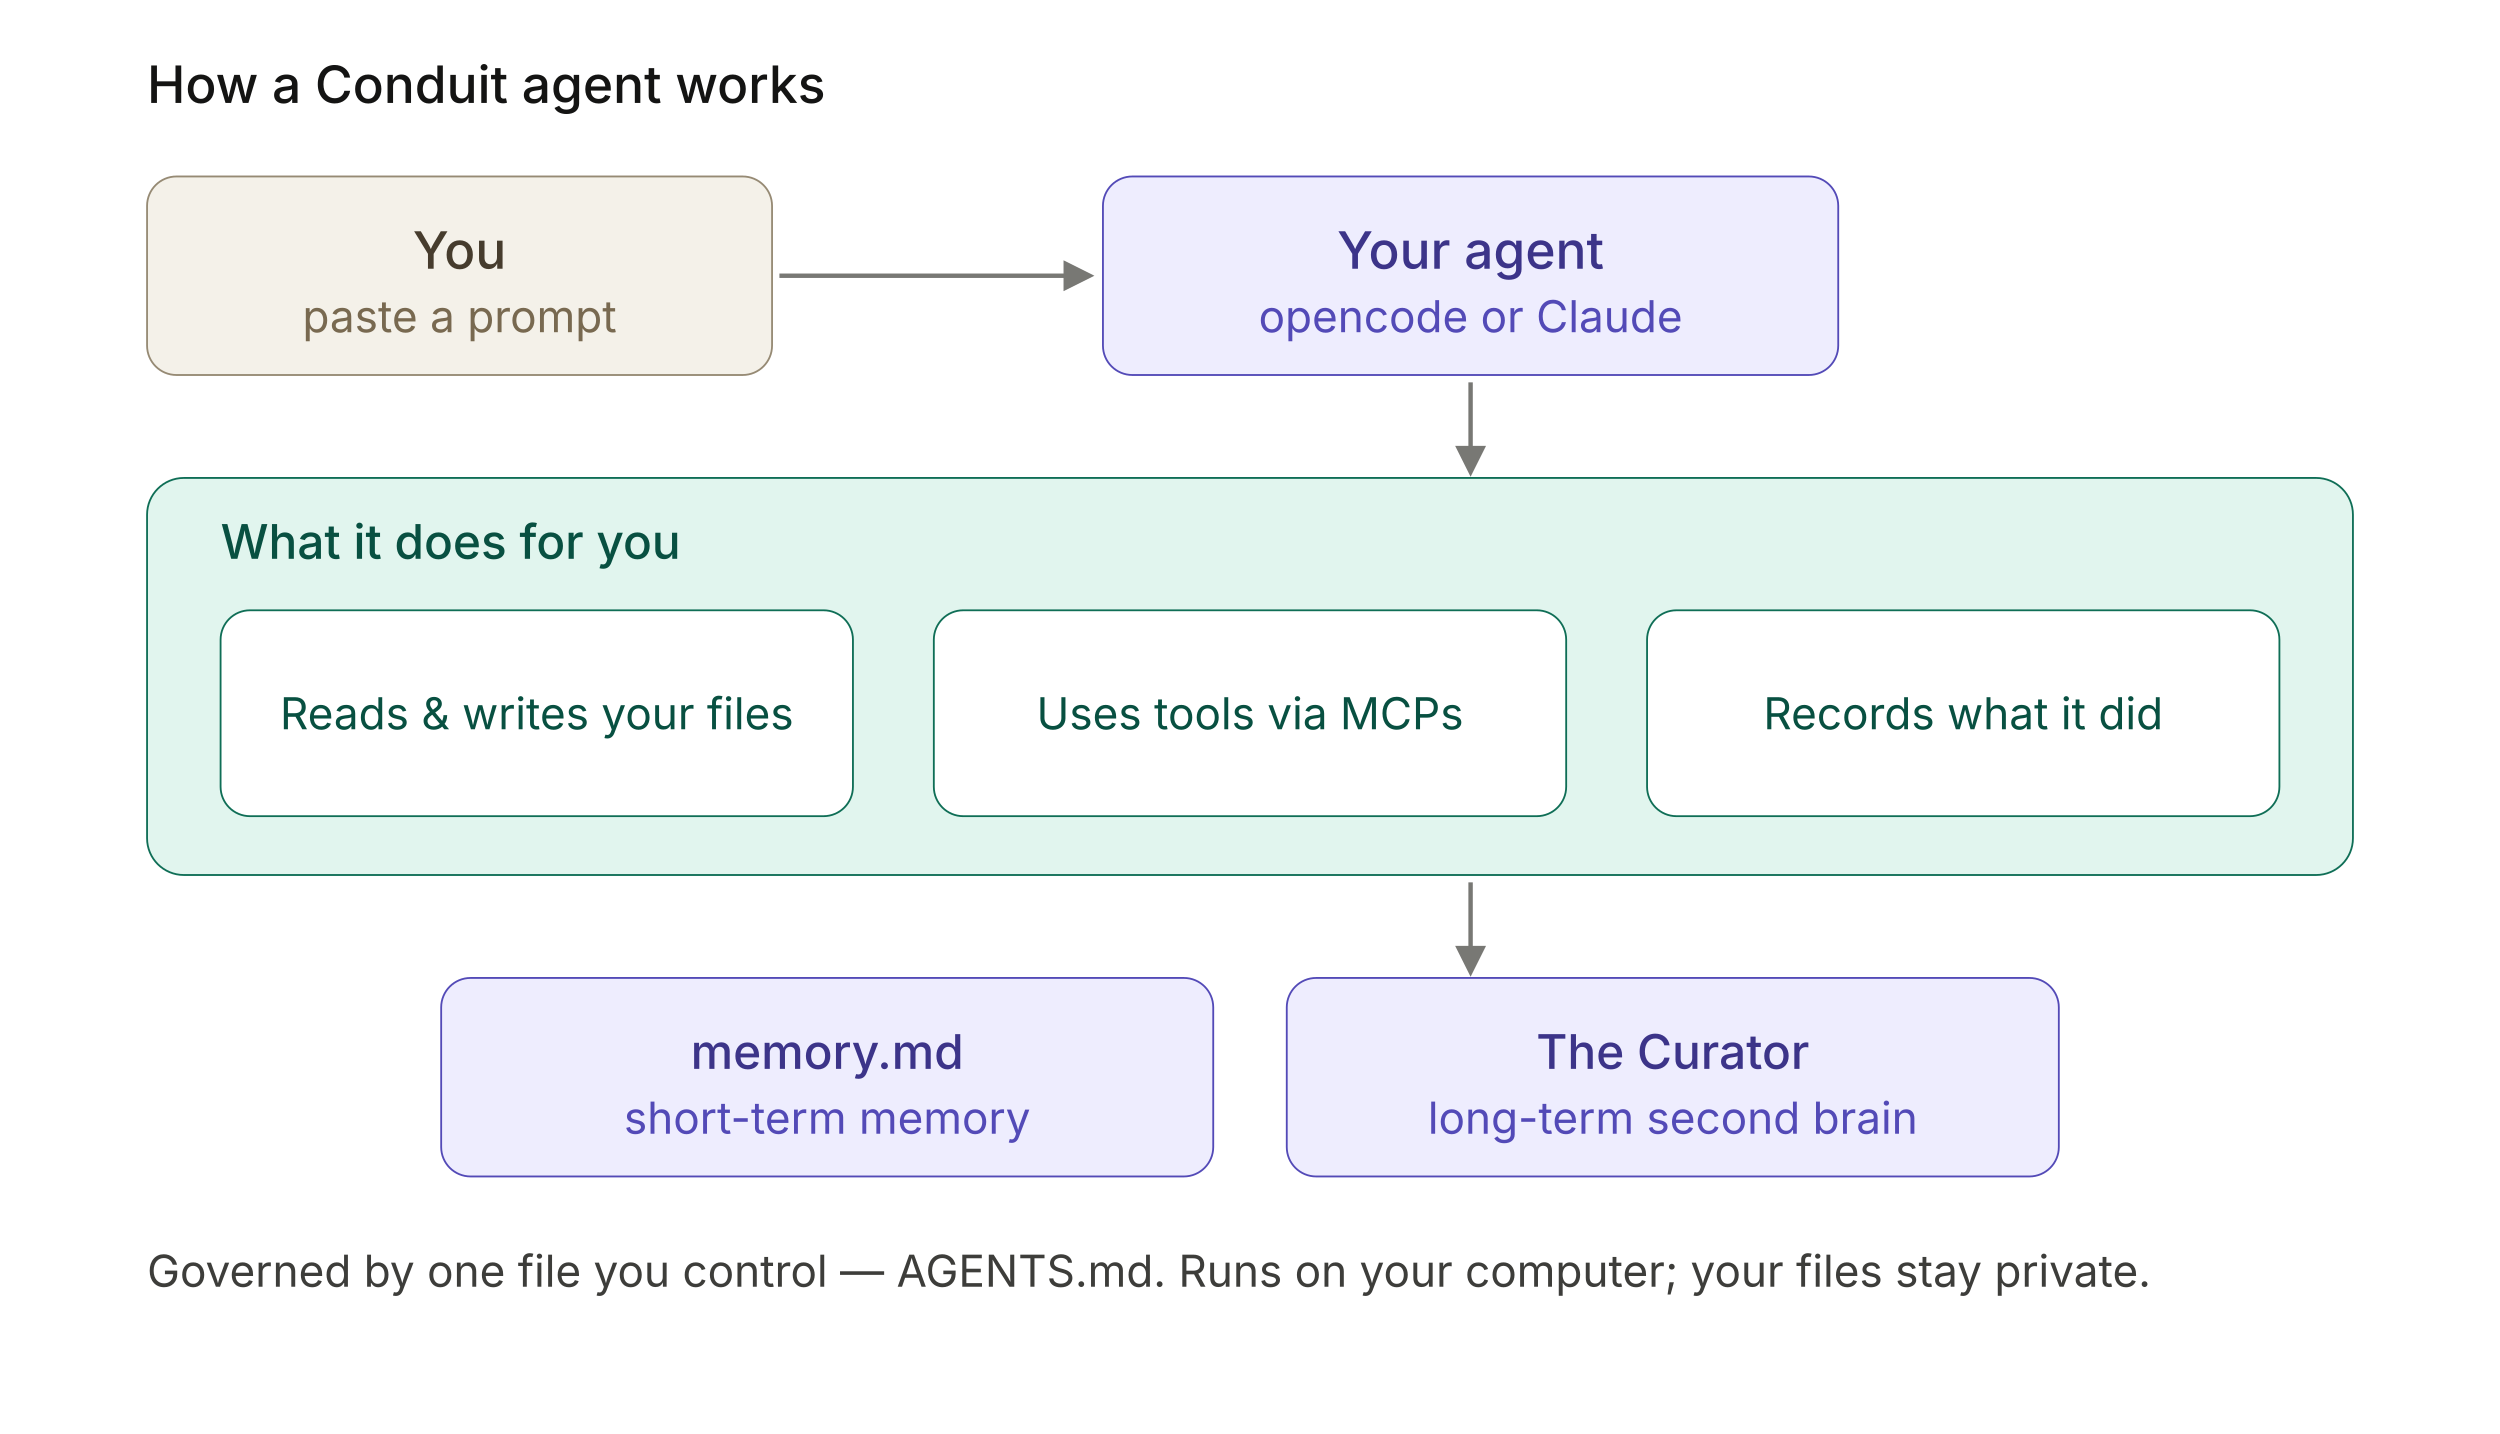
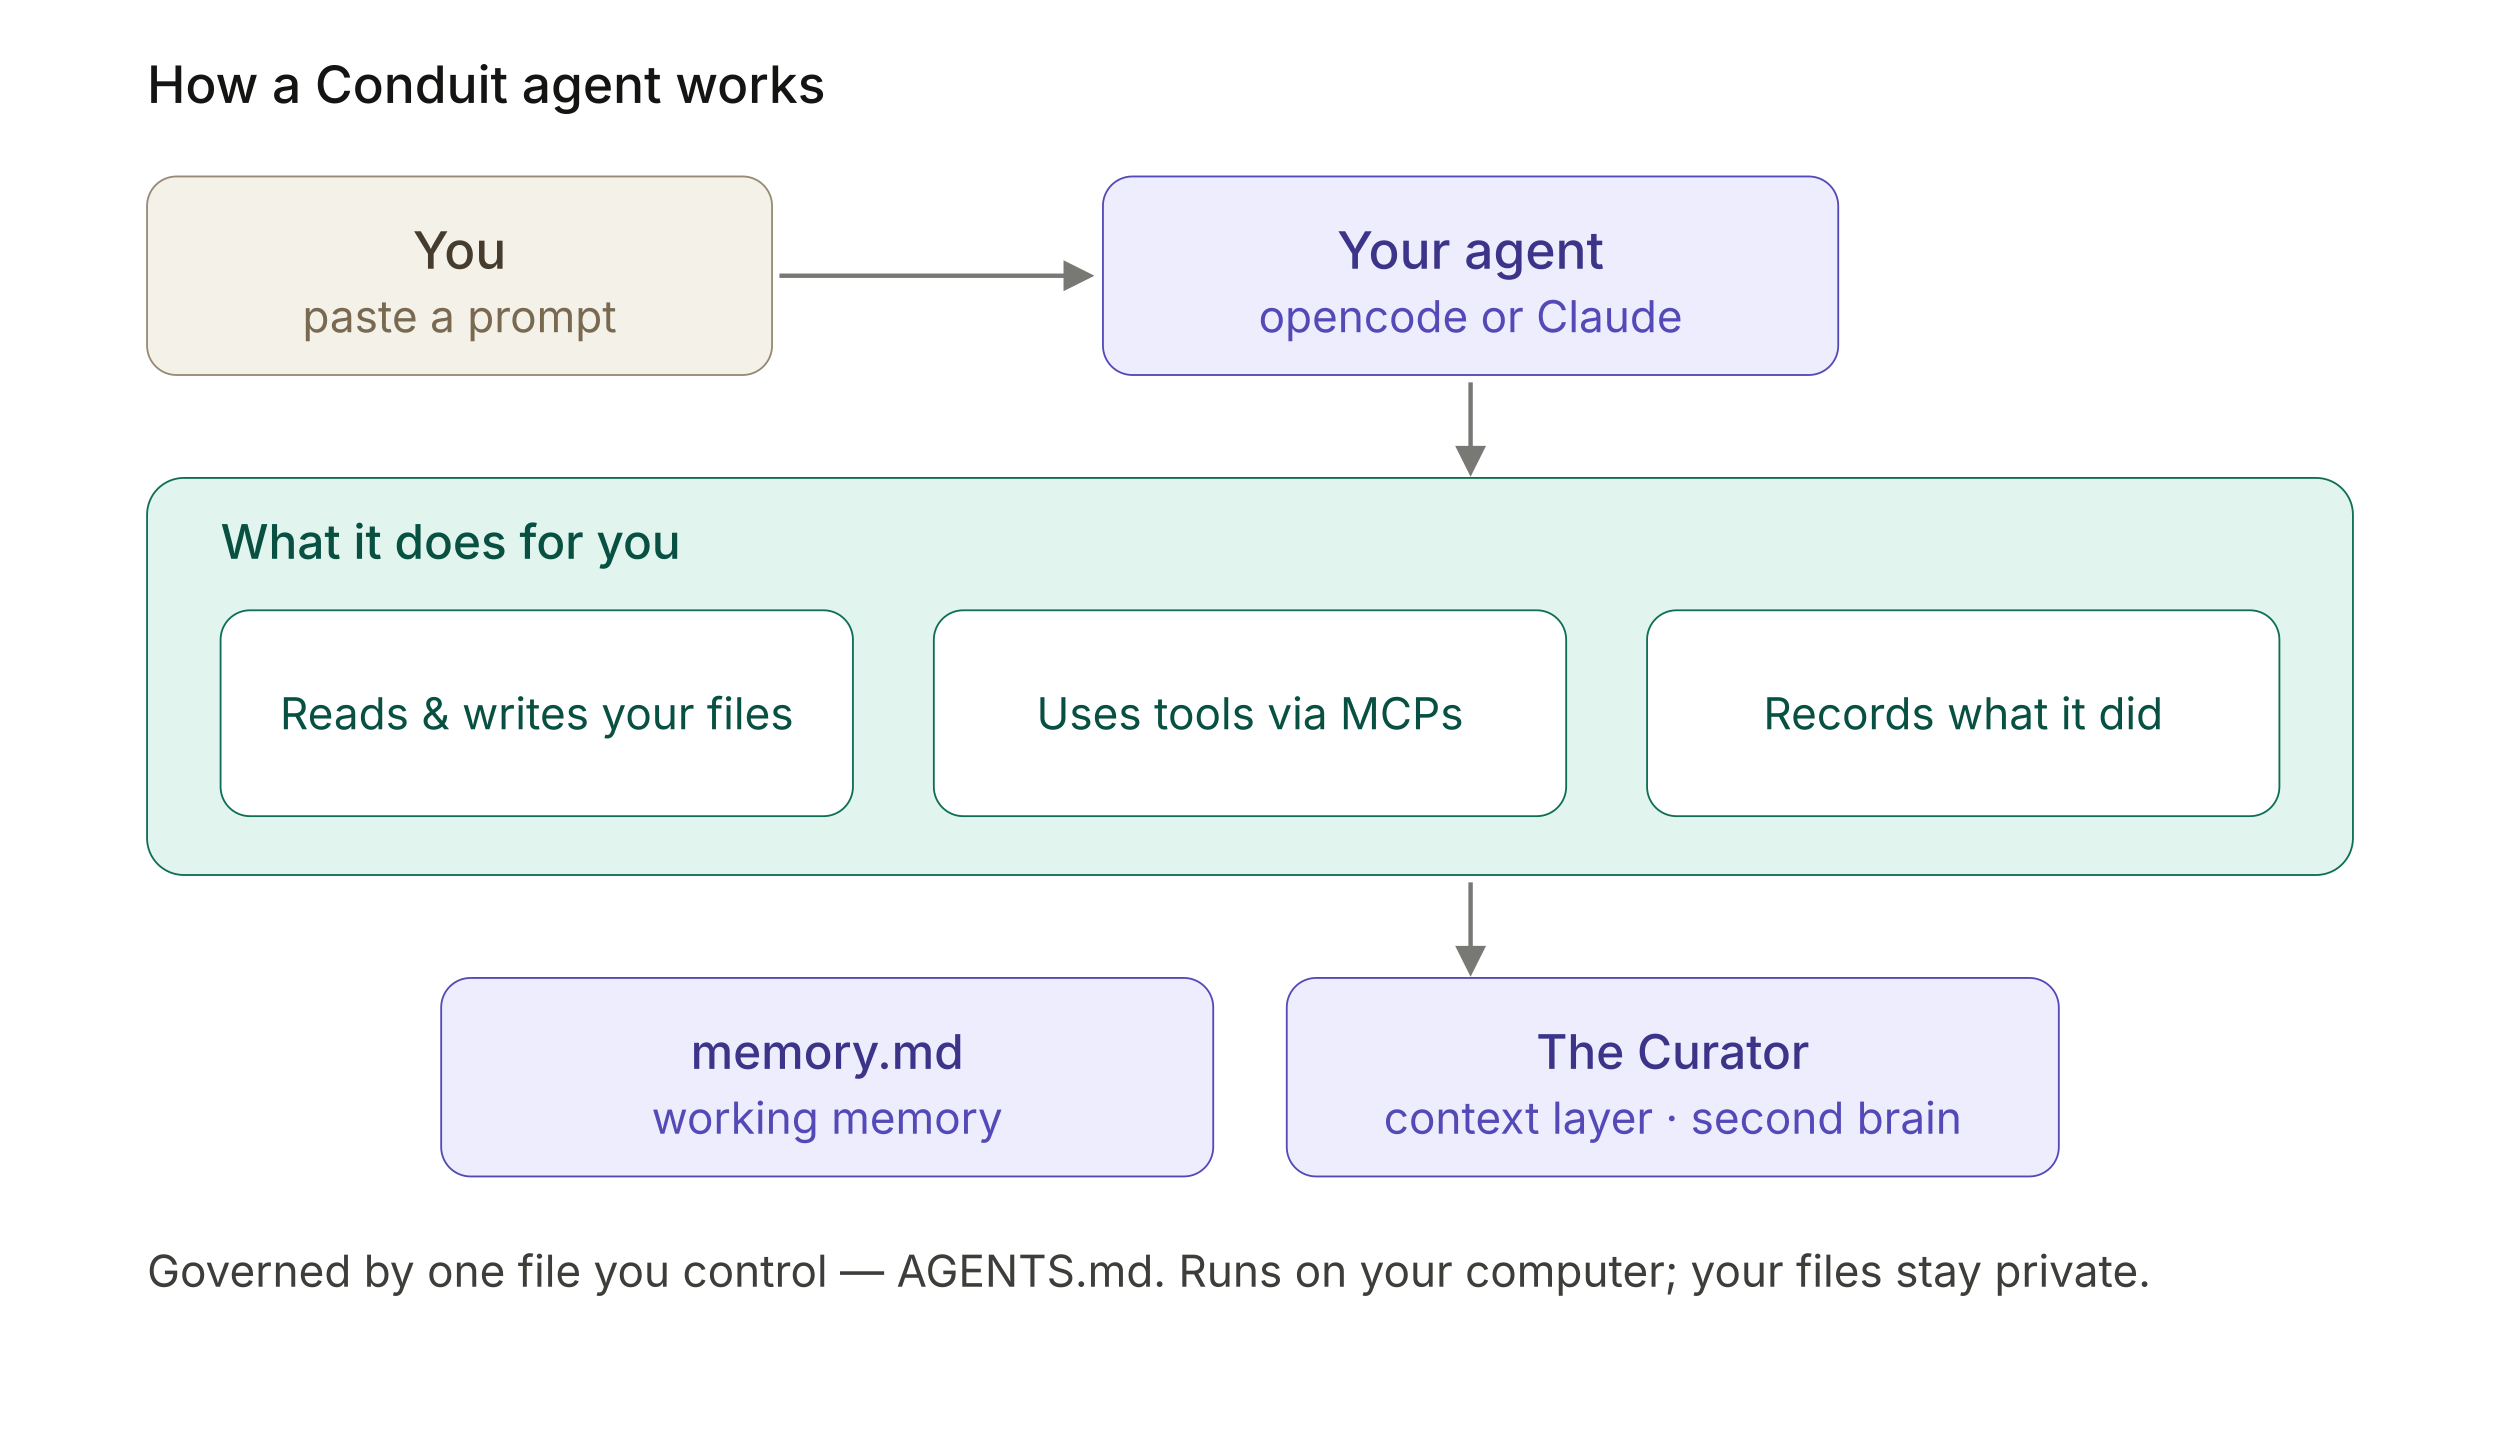
<svg xmlns="http://www.w3.org/2000/svg" width="100%" viewBox="0 0 680 390" role="img" font-family="'Anthropic Sans', -apple-system, system-ui, 'Segoe UI', sans-serif">
  <defs>
    <marker id="arrow" viewBox="0 0 10 10" refX="8" refY="5" markerWidth="7" markerHeight="7" orient="auto-start-reverse">
      <path d="M 0 0 L 10 5 L 0 10 z" fill="rgb(120,120,116)" />
    </marker>
  </defs>
  <text x="40" y="28" fill="rgb(20,20,19)" font-size="14" font-weight="500">How a Conduit agent works</text>
  <rect x="40" y="48" width="170" height="54" rx="8" fill="rgb(244,241,233)" stroke="rgb(150,138,116)" stroke-width="0.5" />
  <text x="125" y="68" text-anchor="middle" dominant-baseline="central" fill="rgb(70,60,45)" font-size="14" font-weight="500">You</text>
  <text x="125" y="86" text-anchor="middle" dominant-baseline="central" fill="rgb(120,105,80)" font-size="12">paste a prompt</text>
  <line x1="212" y1="75" x2="296" y2="75" stroke="rgb(120,120,116)" stroke-width="1.2" marker-end="url(#arrow)" />
  <rect x="300" y="48" width="200" height="54" rx="8" fill="rgb(238,237,254)" stroke="rgb(83,74,183)" stroke-width="0.5" />
  <text x="400" y="68" text-anchor="middle" dominant-baseline="central" fill="rgb(60,52,137)" font-size="14" font-weight="500">Your agent</text>
  <text x="400" y="86" text-anchor="middle" dominant-baseline="central" fill="rgb(83,74,183)" font-size="12">opencode or Claude</text>
  <line x1="400" y1="104" x2="400" y2="128" stroke="rgb(120,120,116)" stroke-width="1.2" marker-end="url(#arrow)" />
  <rect x="40" y="130" width="600" height="108" rx="10" fill="rgb(225,245,238)" stroke="rgb(15,110,86)" stroke-width="0.5" />
  <text x="60" y="152" fill="rgb(8,80,65)" font-size="13" font-weight="500">What it does for you</text>
  <rect x="60" y="166" width="172" height="56" rx="8" fill="rgb(255,255,255)" stroke="rgb(15,110,86)" stroke-width="0.5" />
  <text x="146" y="194" text-anchor="middle" dominant-baseline="central" fill="rgb(8,80,65)" font-size="12">Reads &amp; writes your files</text>
  <rect x="254" y="166" width="172" height="56" rx="8" fill="rgb(255,255,255)" stroke="rgb(15,110,86)" stroke-width="0.5" />
  <text x="340" y="194" text-anchor="middle" dominant-baseline="central" fill="rgb(8,80,65)" font-size="12">Uses tools via MCPs</text>
  <rect x="448" y="166" width="172" height="56" rx="8" fill="rgb(255,255,255)" stroke="rgb(15,110,86)" stroke-width="0.5" />
  <text x="534" y="194" text-anchor="middle" dominant-baseline="central" fill="rgb(8,80,65)" font-size="12">Records what it did</text>
  <line x1="400" y1="240" x2="400" y2="264" stroke="rgb(120,120,116)" stroke-width="1.2" marker-end="url(#arrow)" />
  <rect x="120" y="266" width="210" height="54" rx="8" fill="rgb(238,237,254)" stroke="rgb(83,74,183)" stroke-width="0.5" />
  <text x="225" y="286" text-anchor="middle" dominant-baseline="central" fill="rgb(60,52,137)" font-size="13" font-weight="500">memory.md</text>
-   <text x="225" y="304" text-anchor="middle" dominant-baseline="central" fill="rgb(83,74,183)" font-size="12">short-term memory</text>
+   <text x="225" y="304" text-anchor="middle" dominant-baseline="central" fill="rgb(83,74,183)" font-size="12">working memory</text>
  <rect x="350" y="266" width="210" height="54" rx="8" fill="rgb(238,237,254)" stroke="rgb(83,74,183)" stroke-width="0.5" />
  <text x="455" y="286" text-anchor="middle" dominant-baseline="central" fill="rgb(60,52,137)" font-size="13" font-weight="500">The Curator</text>
-   <text x="455" y="304" text-anchor="middle" dominant-baseline="central" fill="rgb(83,74,183)" font-size="12">long-term second brain</text>
+   <text x="455" y="304" text-anchor="middle" dominant-baseline="central" fill="rgb(83,74,183)" font-size="12">context layer · second brain</text>
  <text x="40" y="350" fill="rgb(61,61,58)" font-size="12">Governed by one file you control — AGENTS.md. Runs on your computer; your files stay private.</text>
</svg>
